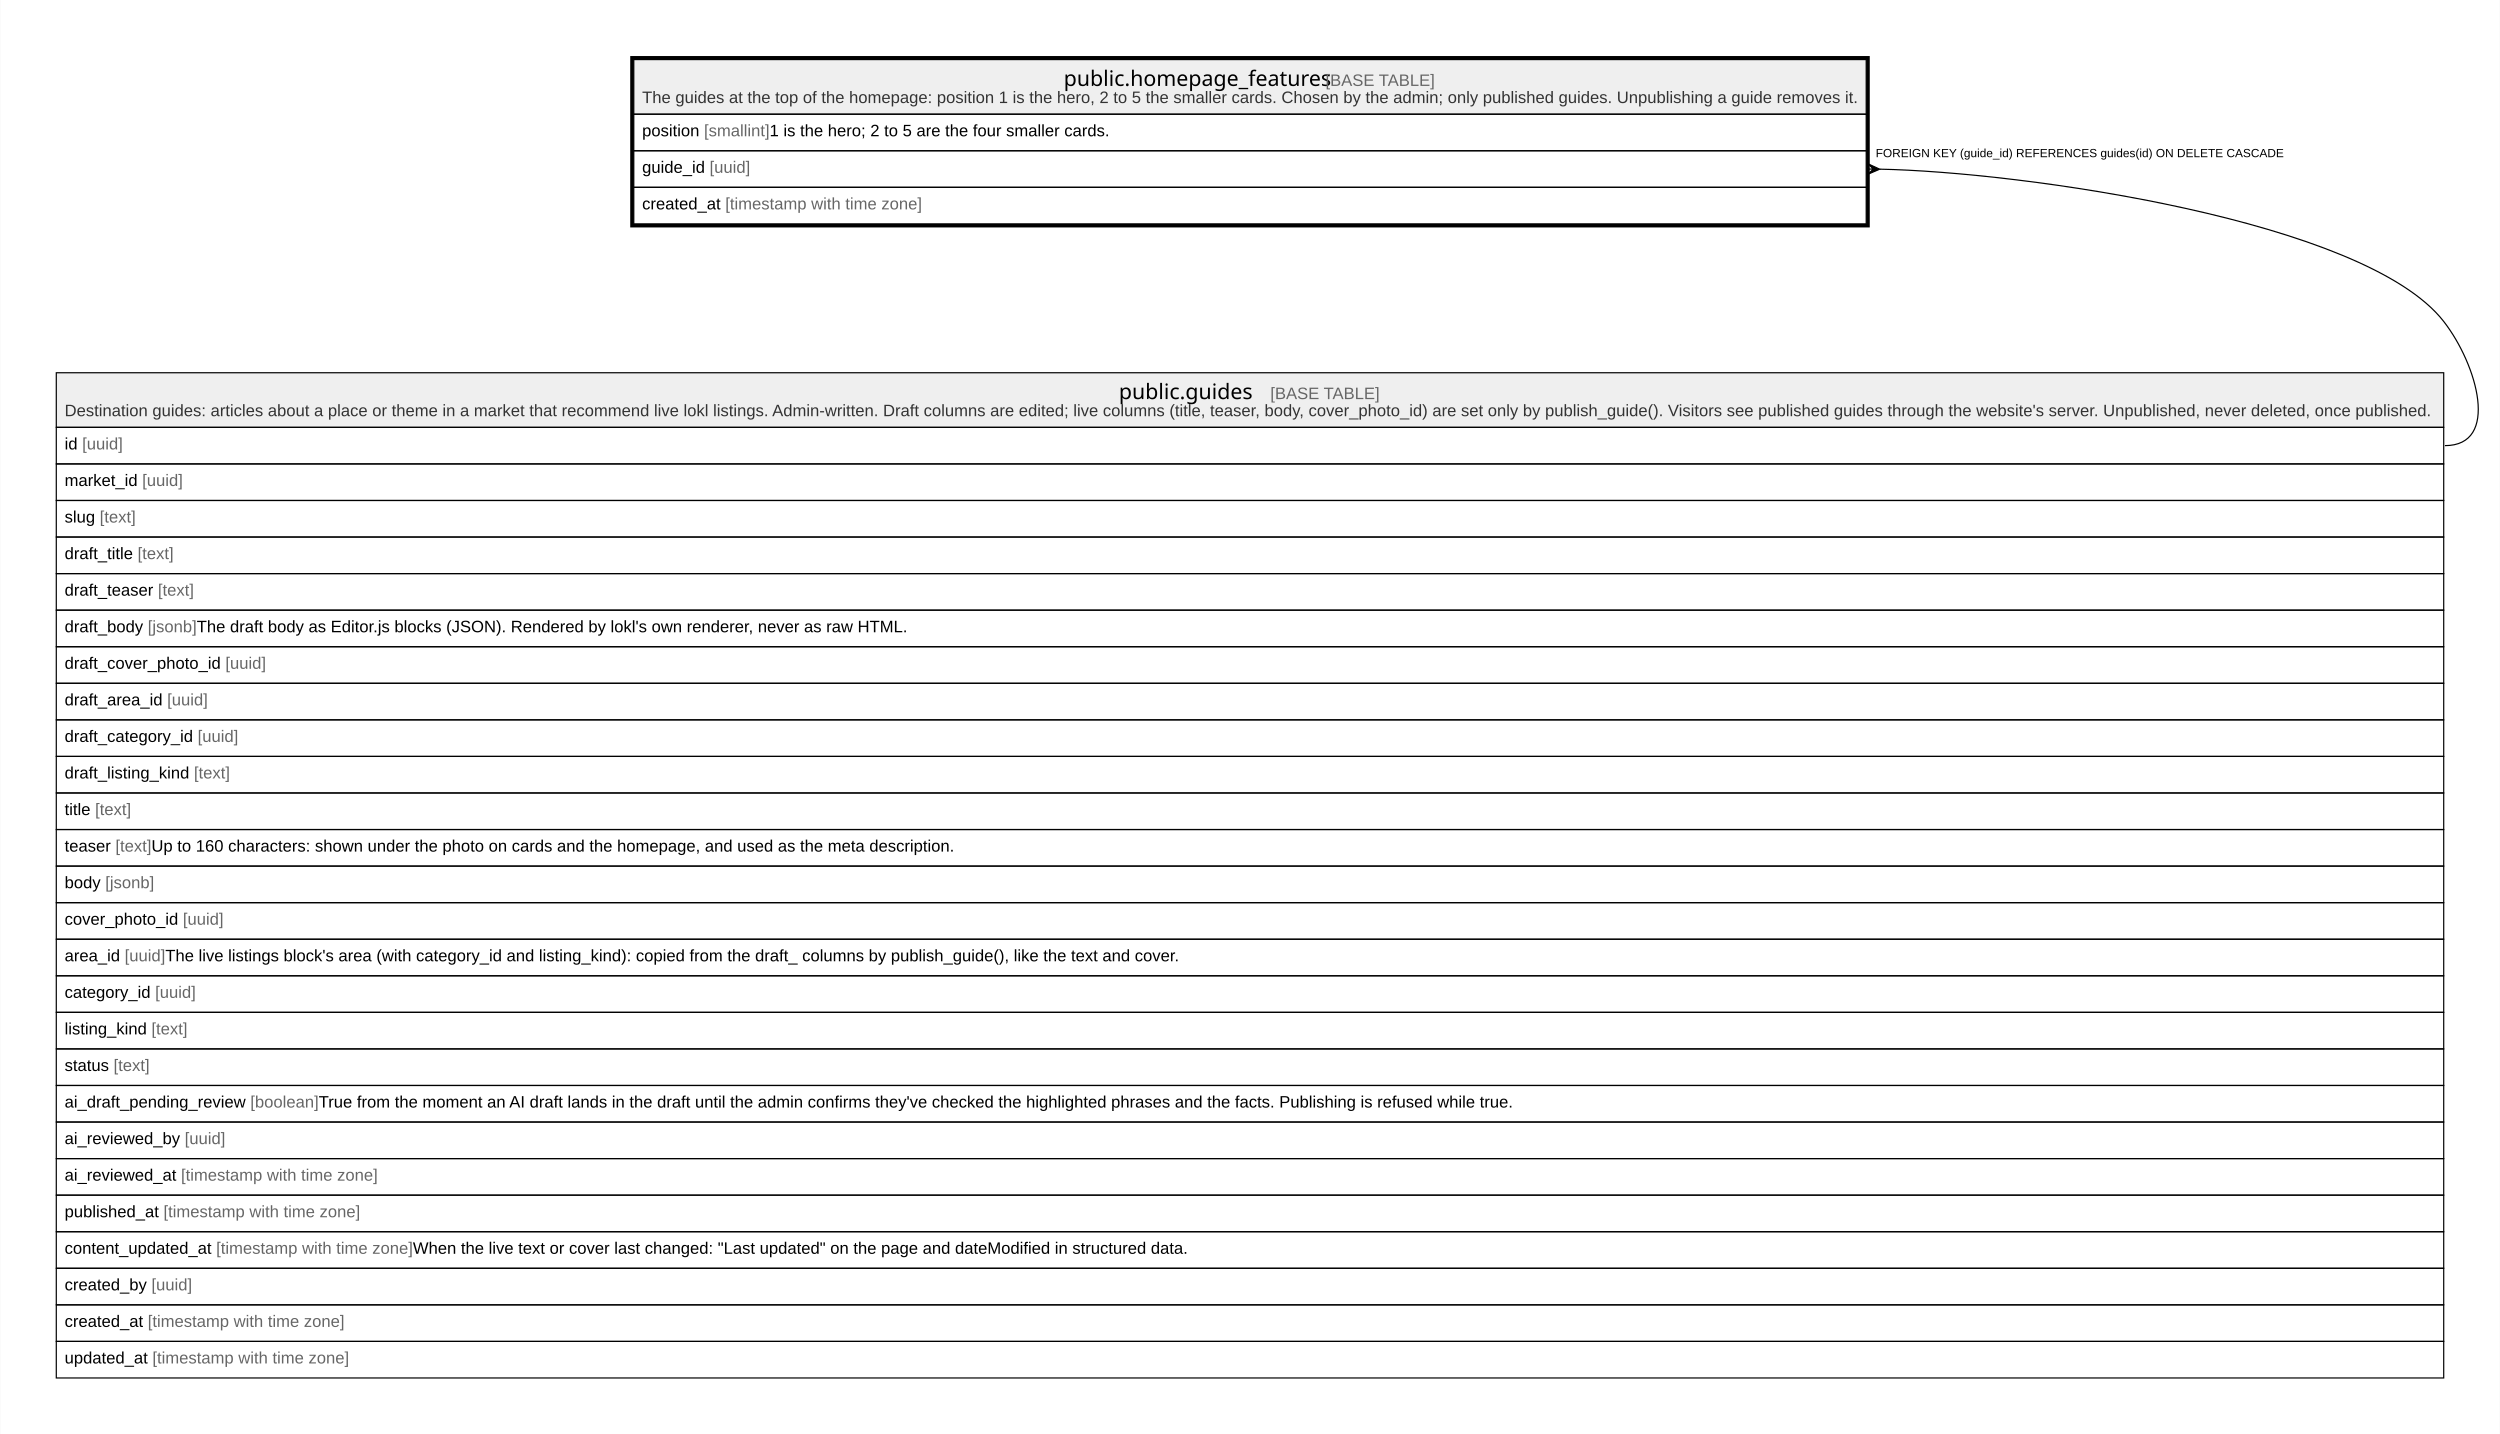
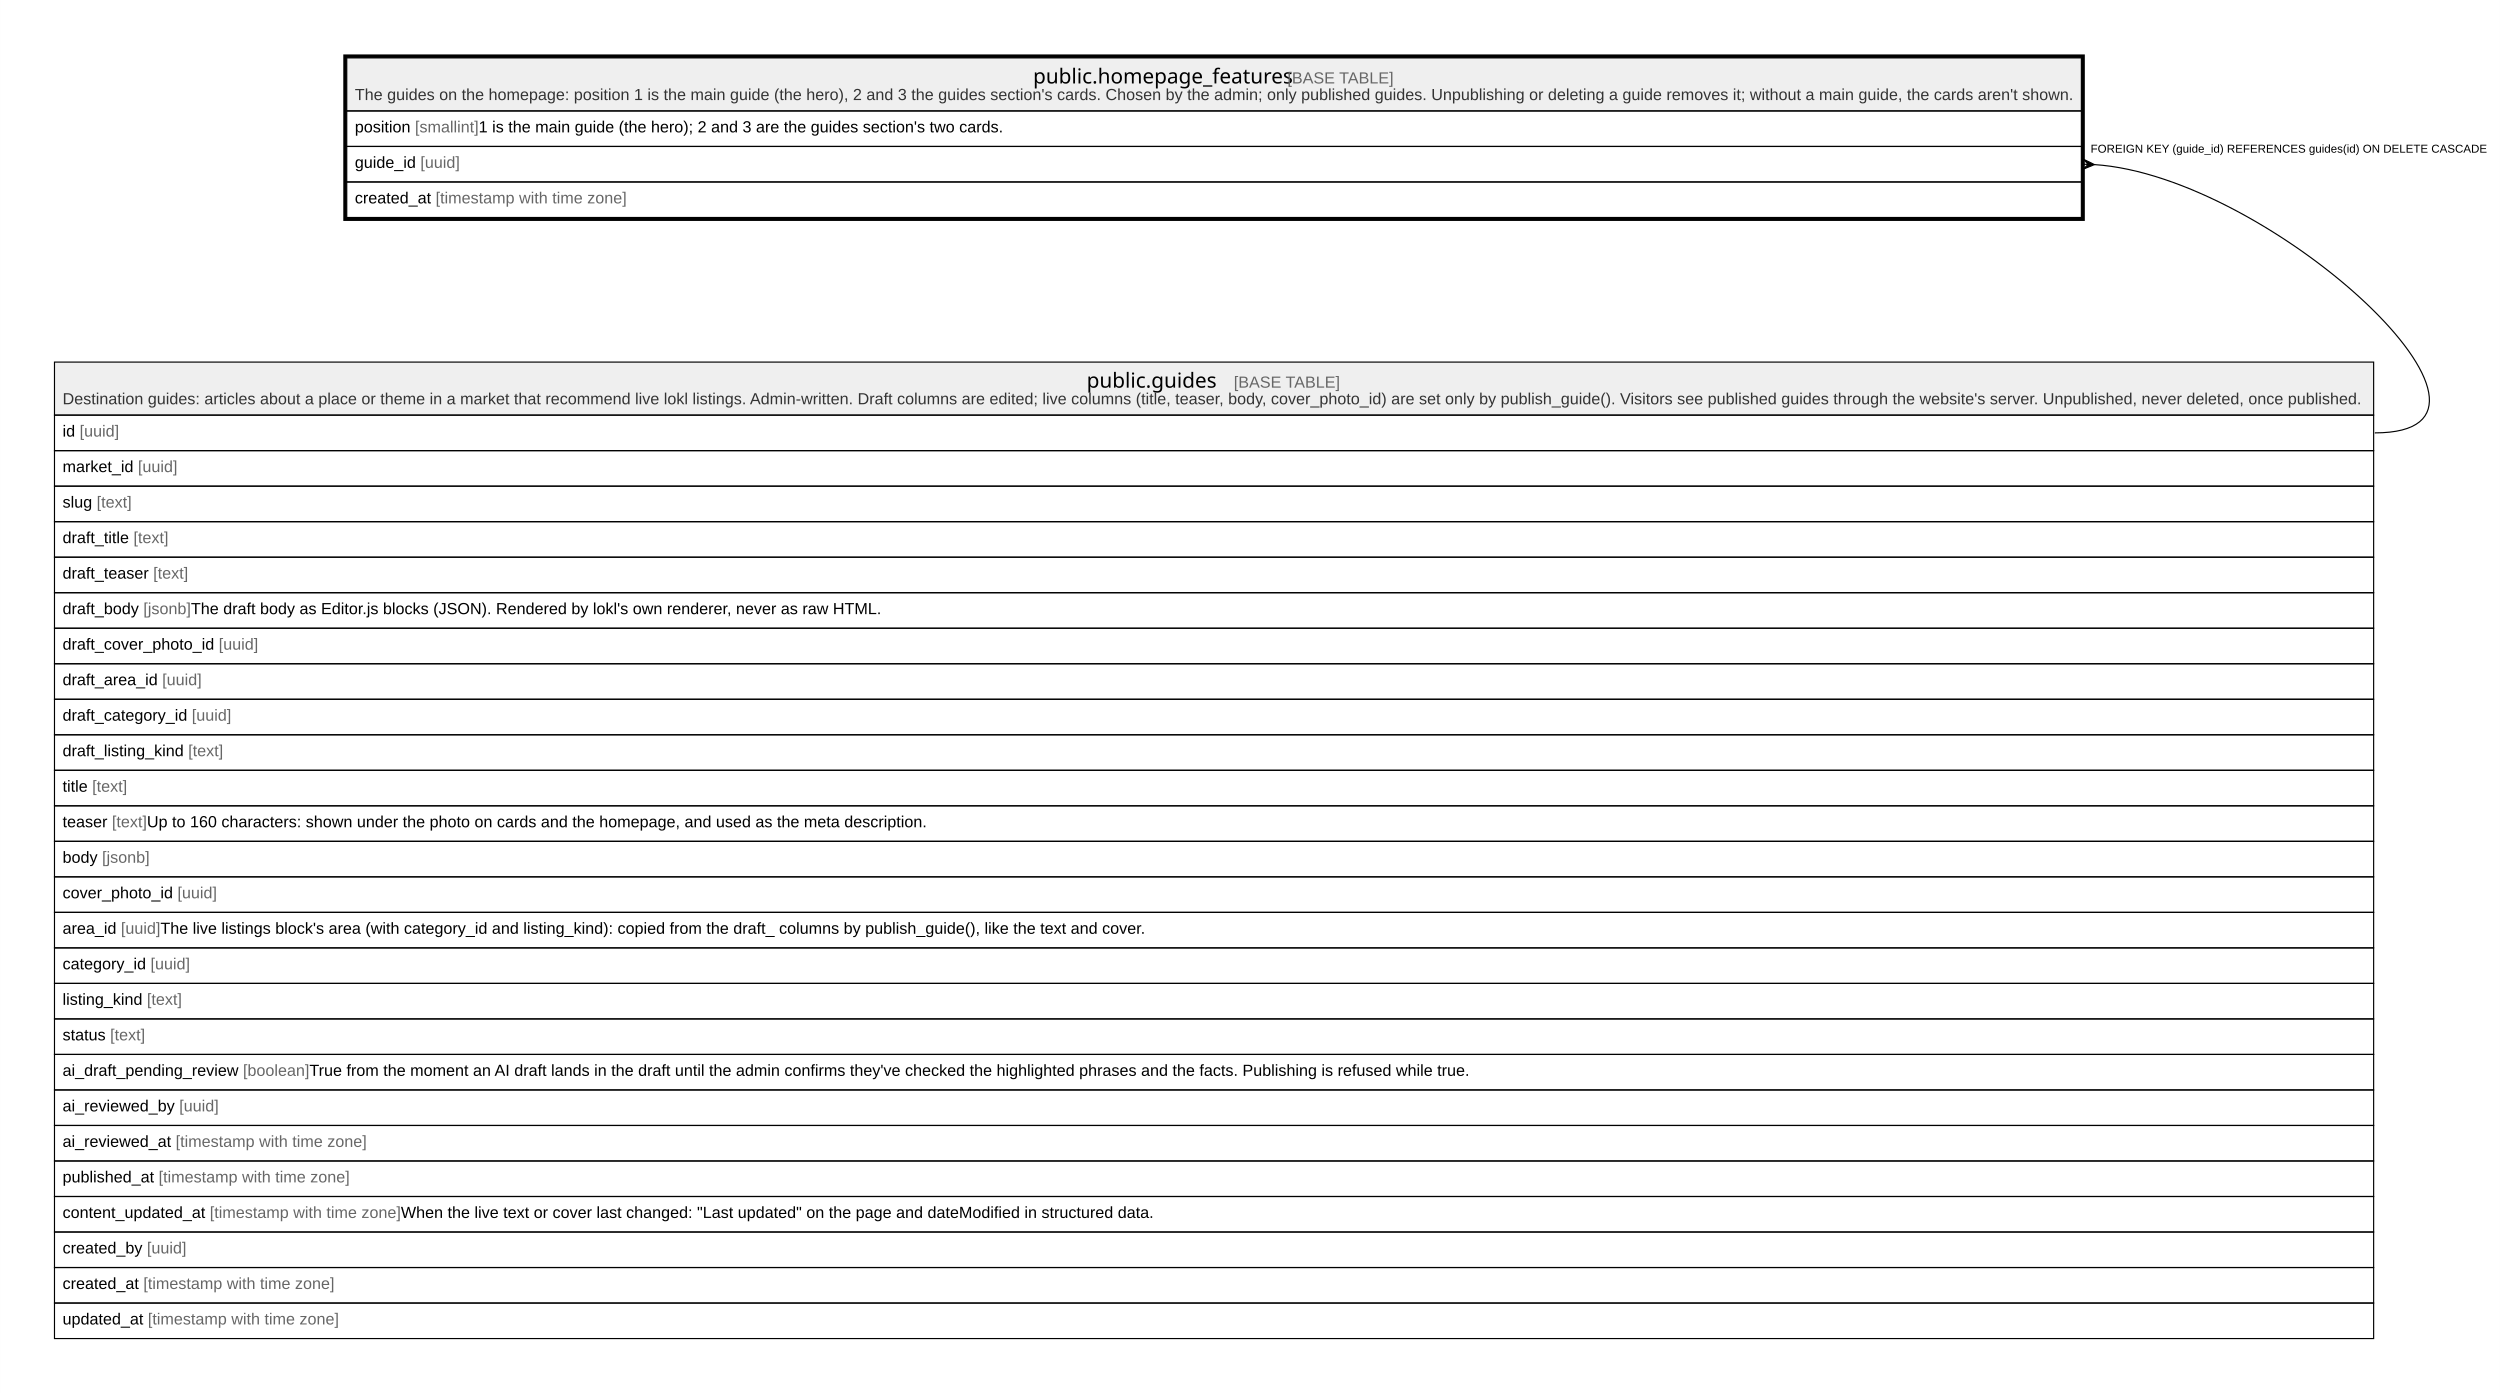
- <svg xmlns="http://www.w3.org/2000/svg" width="2106pt" height="1208pt" viewBox="0.00 0.00 2105.57 1208.00">
+ <svg xmlns="http://www.w3.org/2000/svg" width="2168pt" height="1208pt" viewBox="0.00 0.00 2167.90 1208.00">
  <g id="graph0" class="graph" transform="scale(1 1) rotate(0) translate(4 1204)">
-     <polygon fill="white" stroke="none" points="-4,4 -4,-1204 2101.57,-1204 2101.57,4 -4,4" />
+     <polygon fill="white" stroke="none" points="-4,4 -4,-1204 2163.9,-1204 2163.9,4 -4,4" />
    <g id="node1" class="node">
-       <polygon fill="#efefef" stroke="none" points="529.69,-1107.8 529.69,-1153.8 1567.87,-1153.8 1567.87,-1107.8 529.69,-1107.8" />
-       <polygon fill="none" stroke="black" points="529.69,-1107.8 529.69,-1153.8 1567.87,-1153.8 1567.87,-1107.8 529.69,-1107.8" />
+       <polygon fill="#efefef" stroke="none" points="296.65,-1107.8 296.65,-1153.8 1800.91,-1153.8 1800.91,-1107.8 296.65,-1107.8" />
+       <polygon fill="none" stroke="black" points="296.65,-1107.8 296.65,-1153.8 1800.91,-1153.8 1800.91,-1107.8 296.65,-1107.8" />
      <text text-anchor="start" x="891.83" y="-1131.6" font-family="Arial Bold" font-size="18.00">public.homepage_features</text>
      <text text-anchor="start" x="1081.25" y="-1131.6" font-family="Arial" font-size="14.00">    </text>
      <text text-anchor="start" x="1112.37" y="-1131.6" font-family="Arial" font-size="14.00" fill="#666666">[BASE TABLE]</text>
-       <text text-anchor="start" x="536.69" y="-1117.2" font-family="Arial" font-size="14.00" fill="#333333">The guides at the top of the homepage: position 1 is the hero, 2 to 5 the smaller cards. Chosen by the admin; only published guides. Unpublishing a guide removes it.</text>
-       <polygon fill="none" stroke="black" points="529.69,-1077 529.69,-1107.8 1567.87,-1107.8 1567.87,-1077 529.69,-1077" />
-       <text text-anchor="start" x="536.69" y="-1089.2" font-family="Arial" font-size="14.00">position </text>
-       <text text-anchor="start" x="588.84" y="-1089.2" font-family="Arial" font-size="14.00" fill="#666666">[smallint]</text>
-       <text text-anchor="start" x="644.07" y="-1089.2" font-family="Arial" font-size="14.00"> 1 is the hero; 2 to 5 are the four smaller cards.</text>
-       <polygon fill="none" stroke="black" points="529.69,-1046.2 529.69,-1077 1567.87,-1077 1567.87,-1046.2 529.69,-1046.2" />
-       <text text-anchor="start" x="536.69" y="-1058.4" font-family="Arial" font-size="14.00">guide_id </text>
-       <text text-anchor="start" x="593.52" y="-1058.4" font-family="Arial" font-size="14.00" fill="#666666">[uuid]</text>
-       <polygon fill="none" stroke="black" points="529.69,-1015.4 529.69,-1046.2 1567.87,-1046.2 1567.87,-1015.4 529.69,-1015.4" />
-       <text text-anchor="start" x="536.69" y="-1027.6" font-family="Arial" font-size="14.00">created_at </text>
-       <text text-anchor="start" x="606.74" y="-1027.6" font-family="Arial" font-size="14.00" fill="#666666">[timestamp with time zone]</text>
-       <polygon fill="none" stroke="black" stroke-width="3" points="528.19,-1013.9 528.19,-1155.3 1569.37,-1155.3 1569.37,-1013.9 528.19,-1013.9" />
+       <text text-anchor="start" x="303.65" y="-1117.2" font-family="Arial" font-size="14.00" fill="#333333">The guides on the homepage: position 1 is the main guide (the hero), 2 and 3 the guides section's cards. Chosen by the admin; only published guides. Unpublishing or deleting a guide removes it; without a main guide, the cards aren't shown.</text>
+       <polygon fill="none" stroke="black" points="296.65,-1077 296.65,-1107.8 1800.91,-1107.8 1800.91,-1077 296.65,-1077" />
+       <text text-anchor="start" x="303.65" y="-1089.2" font-family="Arial" font-size="14.00">position </text>
+       <text text-anchor="start" x="355.8" y="-1089.2" font-family="Arial" font-size="14.00" fill="#666666">[smallint]</text>
+       <text text-anchor="start" x="411.03" y="-1089.2" font-family="Arial" font-size="14.00"> 1 is the main guide (the hero); 2 and 3 are the guides section's two cards.</text>
+       <polygon fill="none" stroke="black" points="296.65,-1046.2 296.65,-1077 1800.91,-1077 1800.91,-1046.2 296.65,-1046.2" />
+       <text text-anchor="start" x="303.65" y="-1058.4" font-family="Arial" font-size="14.00">guide_id </text>
+       <text text-anchor="start" x="360.48" y="-1058.4" font-family="Arial" font-size="14.00" fill="#666666">[uuid]</text>
+       <polygon fill="none" stroke="black" points="296.65,-1015.4 296.65,-1046.2 1800.91,-1046.2 1800.91,-1015.4 296.65,-1015.4" />
+       <text text-anchor="start" x="303.65" y="-1027.6" font-family="Arial" font-size="14.00">created_at </text>
+       <text text-anchor="start" x="373.7" y="-1027.6" font-family="Arial" font-size="14.00" fill="#666666">[timestamp with time zone]</text>
+       <polygon fill="none" stroke="black" stroke-width="3" points="295.15,-1013.9 295.15,-1155.3 1802.41,-1155.3 1802.41,-1013.9 295.15,-1013.9" />
    </g>
    <g id="node2" class="node">
      <polygon fill="#efefef" stroke="none" points="43.2,-844 43.2,-890 2054.37,-890 2054.37,-844 43.2,-844" />
      <polygon fill="none" stroke="black" points="43.2,-844 43.2,-890 2054.37,-890 2054.37,-844 43.2,-844" />
      <text text-anchor="start" x="938.3" y="-867.8" font-family="Arial Bold" font-size="18.00">public.guides</text>
      <text text-anchor="start" x="1034.78" y="-867.8" font-family="Arial" font-size="14.00">    </text>
      <text text-anchor="start" x="1065.9" y="-867.8" font-family="Arial" font-size="14.00" fill="#666666">[BASE TABLE]</text>
      <text text-anchor="start" x="50.2" y="-853.4" font-family="Arial" font-size="14.00" fill="#333333">Destination guides: articles about a place or theme in a market that recommend live lokl listings. Admin-written. Draft columns are edited; live columns (title, teaser, body, cover_photo_id) are set only by publish_guide(). Visitors see published guides through the website's server. Unpublished, never deleted, once published.</text>
      <polygon fill="none" stroke="black" points="43.2,-813.2 43.2,-844 2054.37,-844 2054.37,-813.2 43.2,-813.2" />
      <text text-anchor="start" x="50.2" y="-825.4" font-family="Arial" font-size="14.00">id </text>
      <text text-anchor="start" x="64.99" y="-825.4" font-family="Arial" font-size="14.00" fill="#666666">[uuid]</text>
      <polygon fill="none" stroke="black" points="43.2,-782.4 43.2,-813.2 2054.37,-813.2 2054.37,-782.4 43.2,-782.4" />
      <text text-anchor="start" x="50.2" y="-794.6" font-family="Arial" font-size="14.00">market_id </text>
      <text text-anchor="start" x="115.56" y="-794.6" font-family="Arial" font-size="14.00" fill="#666666">[uuid]</text>
      <polygon fill="none" stroke="black" points="43.2,-751.6 43.2,-782.4 2054.37,-782.4 2054.37,-751.6 43.2,-751.6" />
      <text text-anchor="start" x="50.2" y="-763.8" font-family="Arial" font-size="14.00">slug </text>
      <text text-anchor="start" x="79.77" y="-763.8" font-family="Arial" font-size="14.00" fill="#666666">[text]</text>
      <polygon fill="none" stroke="black" points="43.2,-720.8 43.2,-751.6 2054.37,-751.6 2054.37,-720.8 43.2,-720.8" />
      <text text-anchor="start" x="50.2" y="-733" font-family="Arial" font-size="14.00">draft_title </text>
      <text text-anchor="start" x="111.68" y="-733" font-family="Arial" font-size="14.00" fill="#666666">[text]</text>
      <polygon fill="none" stroke="black" points="43.2,-690 43.2,-720.8 2054.37,-720.8 2054.37,-690 43.2,-690" />
      <text text-anchor="start" x="50.2" y="-702.2" font-family="Arial" font-size="14.00">draft_teaser </text>
      <text text-anchor="start" x="128.8" y="-702.2" font-family="Arial" font-size="14.00" fill="#666666">[text]</text>
      <polygon fill="none" stroke="black" points="43.2,-659.2 43.2,-690 2054.37,-690 2054.37,-659.2 43.2,-659.2" />
      <text text-anchor="start" x="50.2" y="-671.4" font-family="Arial" font-size="14.00">draft_body </text>
      <text text-anchor="start" x="120.25" y="-671.4" font-family="Arial" font-size="14.00" fill="#666666">[jsonb]</text>
      <text text-anchor="start" x="161.5" y="-671.4" font-family="Arial" font-size="14.00"> The draft body as Editor.js blocks (JSON). Rendered by lokl's own renderer, never as raw HTML.</text>
      <polygon fill="none" stroke="black" points="43.2,-628.4 43.2,-659.2 2054.37,-659.2 2054.37,-628.4 43.2,-628.4" />
      <text text-anchor="start" x="50.2" y="-640.6" font-family="Arial" font-size="14.00">draft_cover_photo_id </text>
      <text text-anchor="start" x="185.63" y="-640.6" font-family="Arial" font-size="14.00" fill="#666666">[uuid]</text>
      <polygon fill="none" stroke="black" points="43.2,-597.6 43.2,-628.4 2054.37,-628.4 2054.37,-597.6 43.2,-597.6" />
      <text text-anchor="start" x="50.2" y="-609.8" font-family="Arial" font-size="14.00">draft_area_id </text>
      <text text-anchor="start" x="136.59" y="-609.8" font-family="Arial" font-size="14.00" fill="#666666">[uuid]</text>
      <polygon fill="none" stroke="black" points="43.2,-566.8 43.2,-597.6 2054.37,-597.6 2054.37,-566.8 43.2,-566.8" />
      <text text-anchor="start" x="50.2" y="-579" font-family="Arial" font-size="14.00">draft_category_id </text>
      <text text-anchor="start" x="162.27" y="-579" font-family="Arial" font-size="14.00" fill="#666666">[uuid]</text>
      <polygon fill="none" stroke="black" points="43.2,-536 43.2,-566.8 2054.37,-566.8 2054.37,-536 43.2,-536" />
      <text text-anchor="start" x="50.2" y="-548.2" font-family="Arial" font-size="14.00">draft_listing_kind </text>
      <text text-anchor="start" x="159.15" y="-548.2" font-family="Arial" font-size="14.00" fill="#666666">[text]</text>
      <polygon fill="none" stroke="black" points="43.2,-505.2 43.2,-536 2054.37,-536 2054.37,-505.2 43.2,-505.2" />
      <text text-anchor="start" x="50.2" y="-517.4" font-family="Arial" font-size="14.00">title </text>
      <text text-anchor="start" x="75.88" y="-517.4" font-family="Arial" font-size="14.00" fill="#666666">[text]</text>
      <polygon fill="none" stroke="black" points="43.2,-474.4 43.2,-505.2 2054.37,-505.2 2054.37,-474.4 43.2,-474.4" />
      <text text-anchor="start" x="50.2" y="-486.6" font-family="Arial" font-size="14.00">teaser </text>
      <text text-anchor="start" x="93" y="-486.6" font-family="Arial" font-size="14.00" fill="#666666">[text]</text>
      <text text-anchor="start" x="123.34" y="-486.6" font-family="Arial" font-size="14.00"> Up to 160 characters: shown under the photo on cards and the homepage, and used as the meta description.</text>
      <polygon fill="none" stroke="black" points="43.2,-443.6 43.2,-474.4 2054.37,-474.4 2054.37,-443.6 43.2,-443.6" />
      <text text-anchor="start" x="50.2" y="-455.8" font-family="Arial" font-size="14.00">body </text>
      <text text-anchor="start" x="84.45" y="-455.8" font-family="Arial" font-size="14.00" fill="#666666">[jsonb]</text>
      <polygon fill="none" stroke="black" points="43.2,-412.8 43.2,-443.6 2054.37,-443.6 2054.37,-412.8 43.2,-412.8" />
      <text text-anchor="start" x="50.2" y="-425" font-family="Arial" font-size="14.00">cover_photo_id </text>
      <text text-anchor="start" x="149.83" y="-425" font-family="Arial" font-size="14.00" fill="#666666">[uuid]</text>
      <polygon fill="none" stroke="black" points="43.2,-382 43.2,-412.8 2054.37,-412.8 2054.37,-382 43.2,-382" />
      <text text-anchor="start" x="50.2" y="-394.2" font-family="Arial" font-size="14.00">area_id </text>
      <text text-anchor="start" x="100.79" y="-394.2" font-family="Arial" font-size="14.00" fill="#666666">[uuid]</text>
      <text text-anchor="start" x="135.04" y="-394.2" font-family="Arial" font-size="14.00"> The live listings block's area (with category_id and listing_kind): copied from the draft_ columns by publish_guide(), like the text and cover.</text>
      <polygon fill="none" stroke="black" points="43.2,-351.2 43.2,-382 2054.37,-382 2054.37,-351.2 43.2,-351.2" />
      <text text-anchor="start" x="50.2" y="-363.4" font-family="Arial" font-size="14.00">category_id </text>
      <text text-anchor="start" x="126.47" y="-363.4" font-family="Arial" font-size="14.00" fill="#666666">[uuid]</text>
      <polygon fill="none" stroke="black" points="43.2,-320.4 43.2,-351.2 2054.37,-351.2 2054.37,-320.4 43.2,-320.4" />
      <text text-anchor="start" x="50.2" y="-332.6" font-family="Arial" font-size="14.00">listing_kind </text>
      <text text-anchor="start" x="123.35" y="-332.6" font-family="Arial" font-size="14.00" fill="#666666">[text]</text>
      <polygon fill="none" stroke="black" points="43.2,-289.6 43.2,-320.4 2054.37,-320.4 2054.37,-289.6 43.2,-289.6" />
      <text text-anchor="start" x="50.2" y="-301.8" font-family="Arial" font-size="14.00">status </text>
      <text text-anchor="start" x="91.44" y="-301.8" font-family="Arial" font-size="14.00" fill="#666666">[text]</text>
      <polygon fill="none" stroke="black" points="43.2,-258.8 43.2,-289.6 2054.37,-289.6 2054.37,-258.8 43.2,-258.8" />
      <text text-anchor="start" x="50.2" y="-271" font-family="Arial" font-size="14.00">ai_draft_pending_review </text>
      <text text-anchor="start" x="206.64" y="-271" font-family="Arial" font-size="14.00" fill="#666666">[boolean]</text>
      <text text-anchor="start" x="264.25" y="-271" font-family="Arial" font-size="14.00"> True from the moment an AI draft lands in the draft until the admin confirms they've checked the highlighted phrases and the facts. Publishing is refused while true.</text>
      <polygon fill="none" stroke="black" points="43.2,-228 43.2,-258.8 2054.37,-258.8 2054.37,-228 43.2,-228" />
      <text text-anchor="start" x="50.2" y="-240.2" font-family="Arial" font-size="14.00">ai_reviewed_by </text>
      <text text-anchor="start" x="151.37" y="-240.2" font-family="Arial" font-size="14.00" fill="#666666">[uuid]</text>
      <polygon fill="none" stroke="black" points="43.2,-197.2 43.2,-228 2054.37,-228 2054.37,-197.2 43.2,-197.2" />
      <text text-anchor="start" x="50.2" y="-209.4" font-family="Arial" font-size="14.00">ai_reviewed_at </text>
      <text text-anchor="start" x="148.26" y="-209.4" font-family="Arial" font-size="14.00" fill="#666666">[timestamp with time zone]</text>
      <polygon fill="none" stroke="black" points="43.2,-166.4 43.2,-197.2 2054.37,-197.2 2054.37,-166.4 43.2,-166.4" />
      <text text-anchor="start" x="50.2" y="-178.6" font-family="Arial" font-size="14.00">published_at </text>
      <text text-anchor="start" x="133.49" y="-178.6" font-family="Arial" font-size="14.00" fill="#666666">[timestamp with time zone]</text>
      <polygon fill="none" stroke="black" points="43.2,-135.6 43.2,-166.4 2054.37,-166.4 2054.37,-135.6 43.2,-135.6" />
      <text text-anchor="start" x="50.2" y="-147.8" font-family="Arial" font-size="14.00">content_updated_at </text>
      <text text-anchor="start" x="177.87" y="-147.8" font-family="Arial" font-size="14.00" fill="#666666">[timestamp with time zone]</text>
      <text text-anchor="start" x="343.59" y="-147.8" font-family="Arial" font-size="14.00"> When the live text or cover last changed: "Last updated" on the page and dateModified in structured data.</text>
      <polygon fill="none" stroke="black" points="43.2,-104.8 43.2,-135.6 2054.37,-135.6 2054.37,-104.8 43.2,-104.8" />
      <text text-anchor="start" x="50.2" y="-117" font-family="Arial" font-size="14.00">created_by </text>
      <text text-anchor="start" x="123.36" y="-117" font-family="Arial" font-size="14.00" fill="#666666">[uuid]</text>
      <polygon fill="none" stroke="black" points="43.2,-74 43.2,-104.8 2054.37,-104.8 2054.37,-74 43.2,-74" />
      <text text-anchor="start" x="50.2" y="-86.2" font-family="Arial" font-size="14.00">created_at </text>
      <text text-anchor="start" x="120.25" y="-86.2" font-family="Arial" font-size="14.00" fill="#666666">[timestamp with time zone]</text>
      <polygon fill="none" stroke="black" points="43.2,-43.2 43.2,-74 2054.37,-74 2054.37,-43.2 43.2,-43.2" />
      <text text-anchor="start" x="50.2" y="-55.4" font-family="Arial" font-size="14.00">updated_at </text>
      <text text-anchor="start" x="124.16" y="-55.4" font-family="Arial" font-size="14.00" fill="#666666">[timestamp with time zone]</text>
    </g>
    <g id="edge1" class="edge">
-       <path fill="none" stroke="black" d="M1579.17,-1061.5C1698.16,-1059.2 1987.87,-1018.72 2054.37,-933.2 2082.9,-896.5 2101.86,-828.6 2055.37,-828.6" />
-       <polygon fill="black" stroke="black" points="1579.21,-1061.5 1569.16,-1057.1 1573.87,-1061.55 1569.54,-1061.59 1569.54,-1061.59 1569.54,-1061.59 1573.87,-1061.55 1569.25,-1066.1 1579.21,-1061.5" />
-       <text text-anchor="start" x="1575.87" y="-1071.6" font-family="Arial" font-size="10.00">FOREIGN KEY (guide_id) REFERENCES guides(id) ON DELETE CASCADE</text>
+       <path fill="none" stroke="black" d="M1811.91,-1061.28C1965.63,-1051.7 2205.09,-828.6 2055.37,-828.6" />
+       <polygon fill="black" stroke="black" points="1812.24,-1061.27 1802.11,-1057.09 1806.91,-1061.44 1802.58,-1061.58 1802.58,-1061.58 1802.58,-1061.58 1806.91,-1061.44 1802.39,-1066.09 1812.24,-1061.27" />
+       <text text-anchor="start" x="1808.91" y="-1071.6" font-family="Arial" font-size="10.00">FOREIGN KEY (guide_id) REFERENCES guides(id) ON DELETE CASCADE</text>
    </g>
  </g>
</svg>
